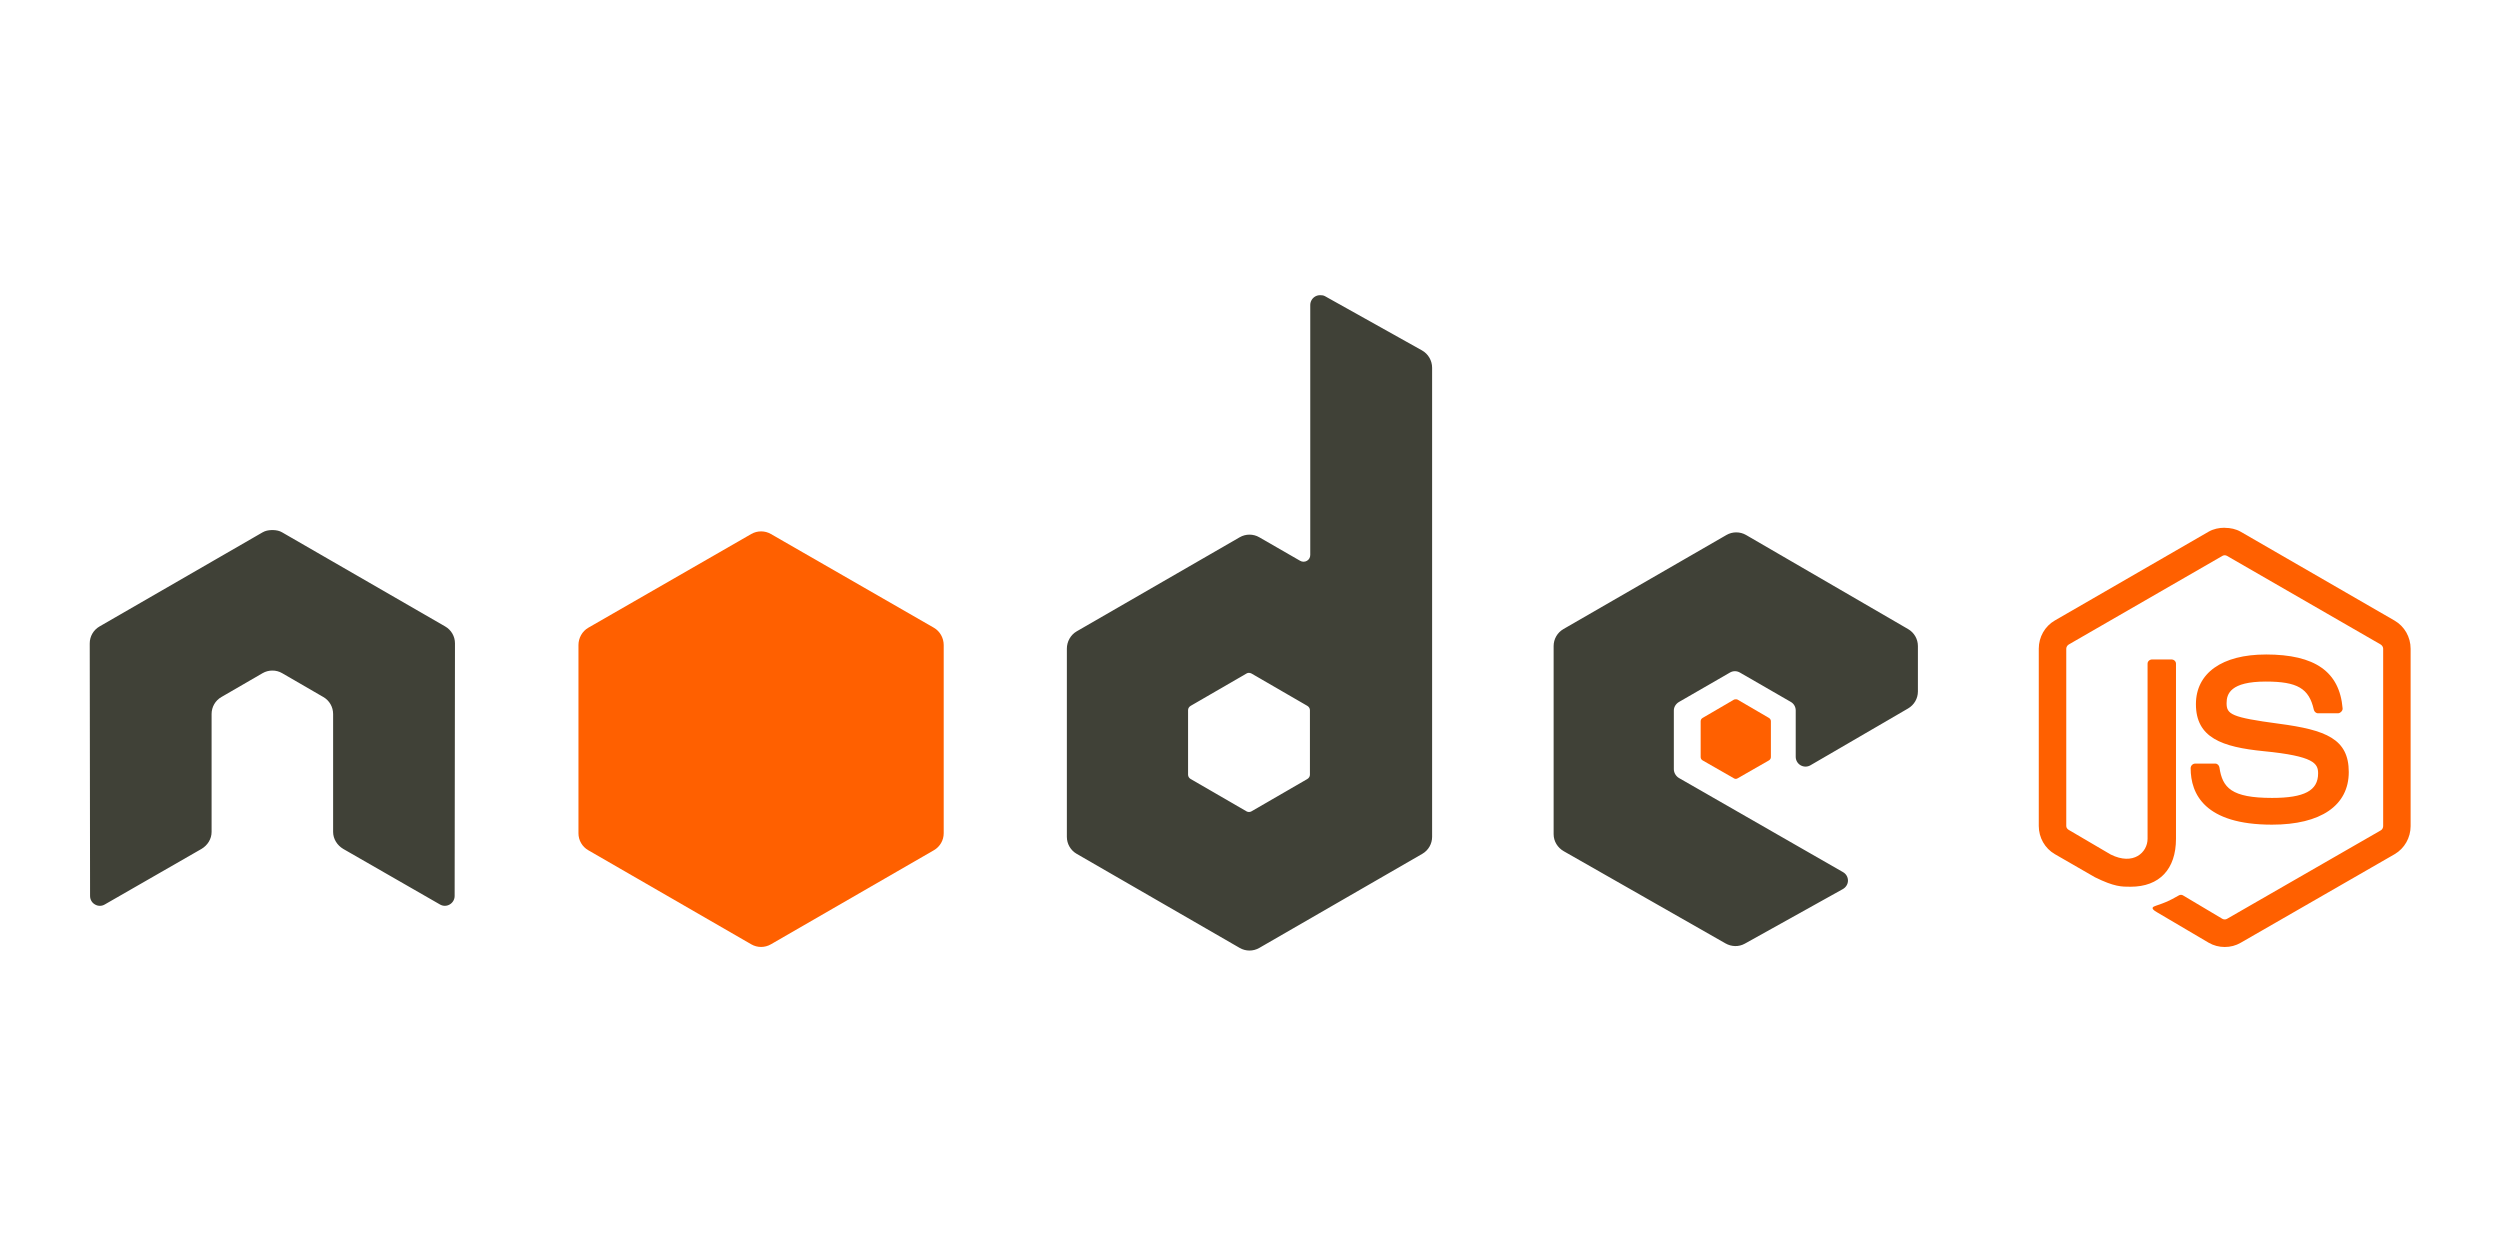
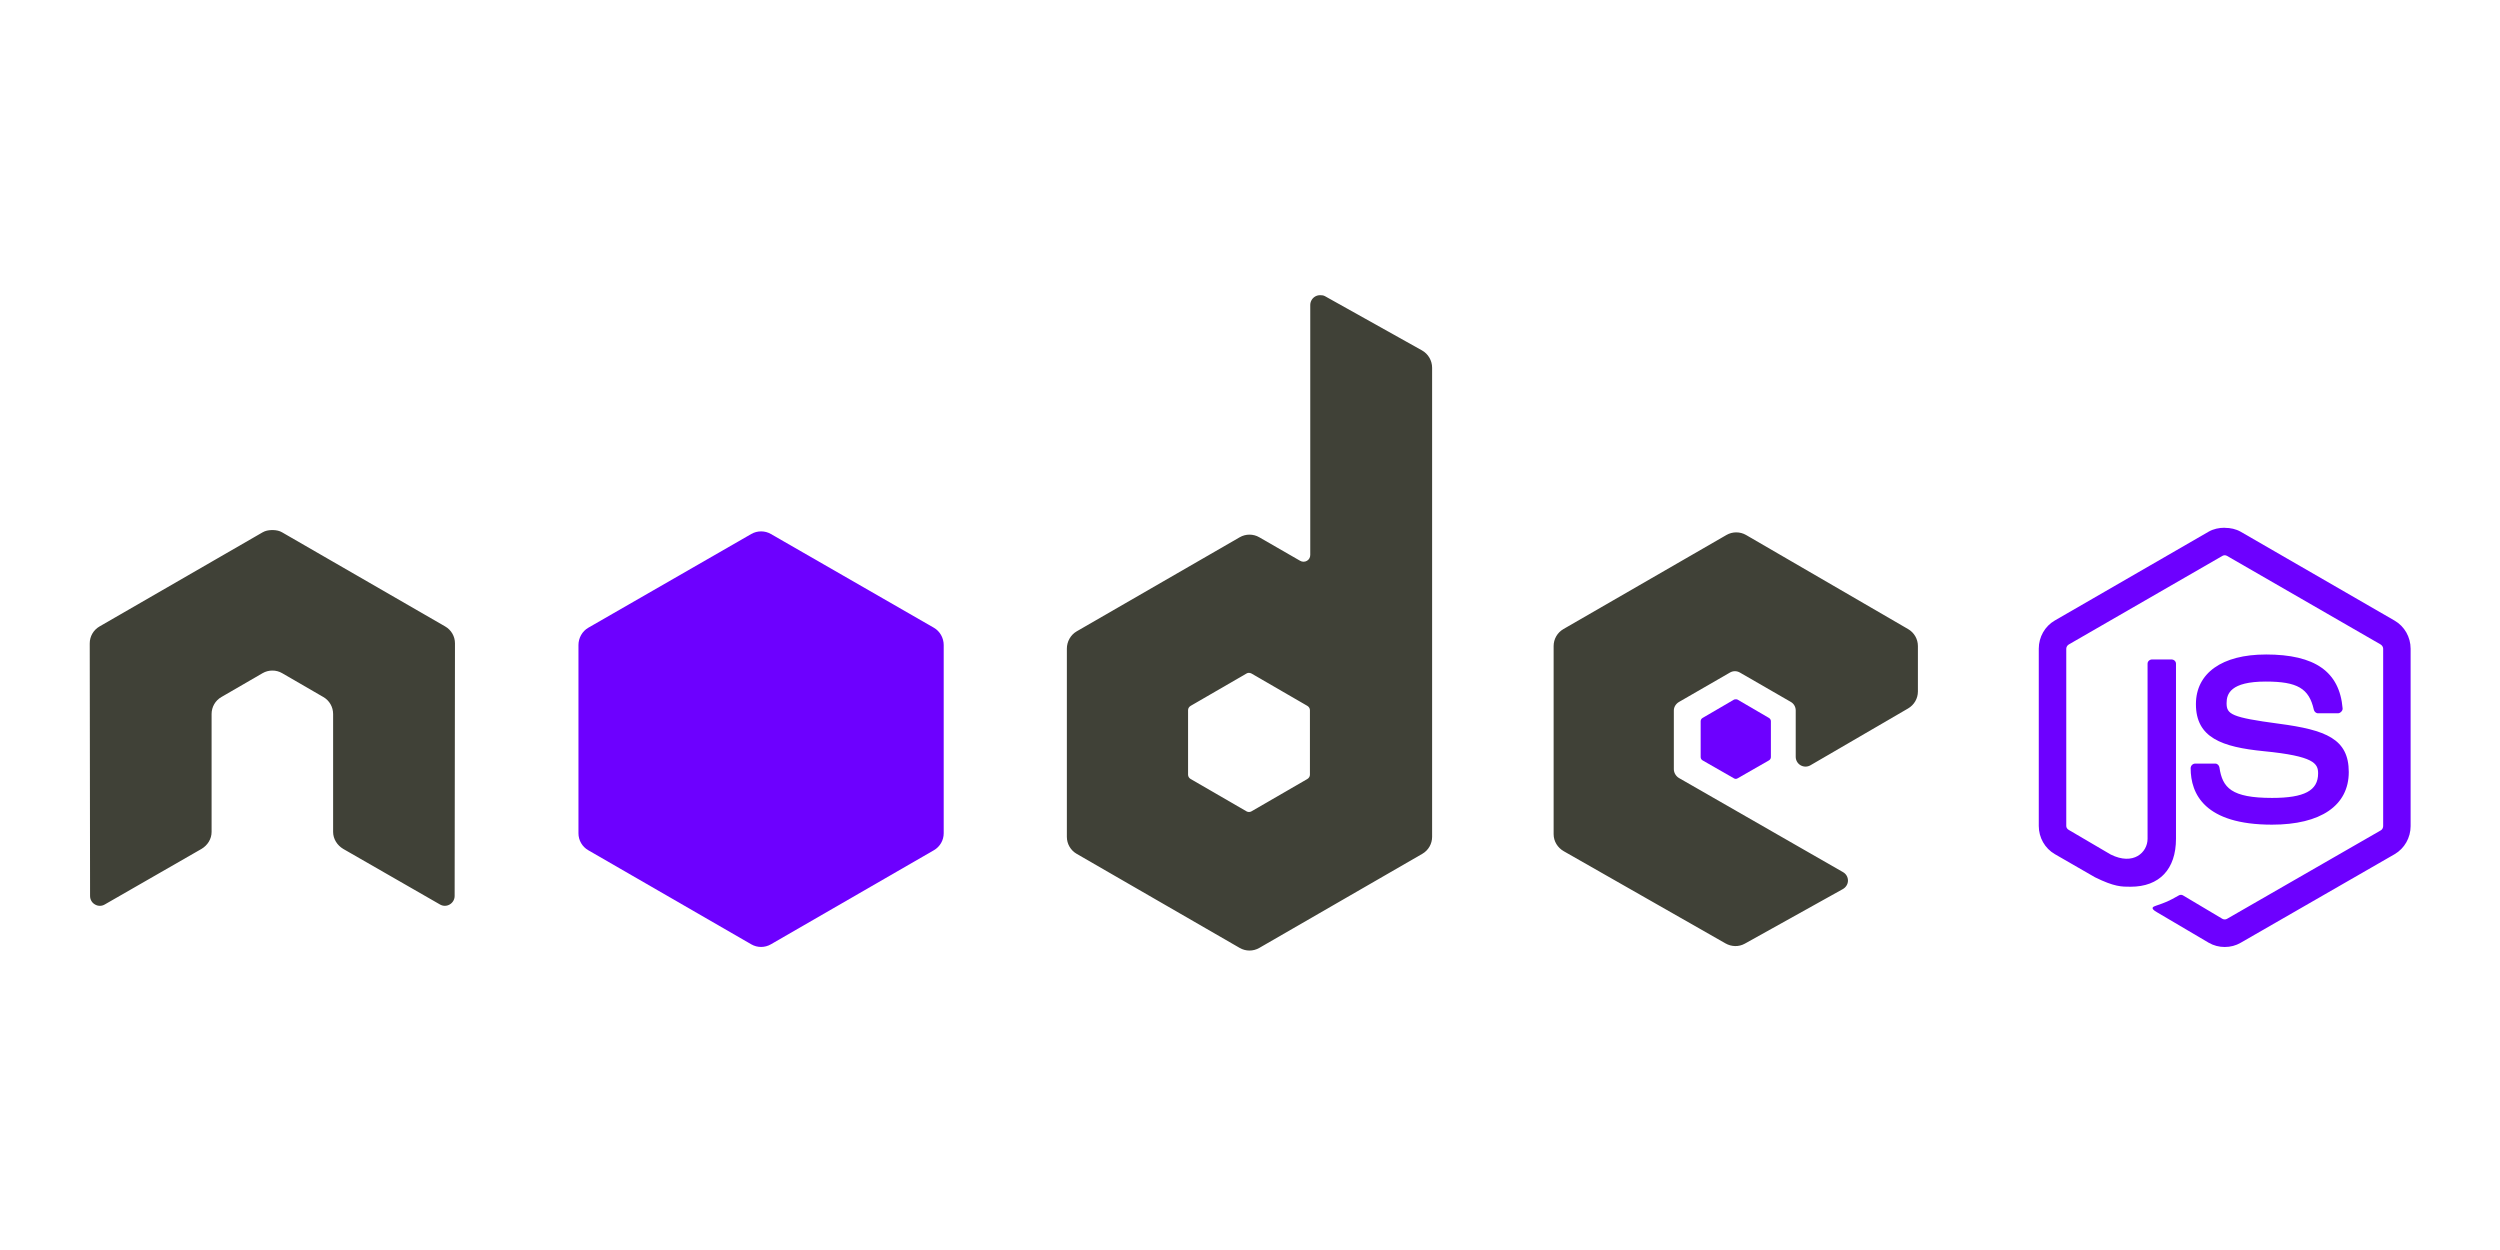
<svg xmlns="http://www.w3.org/2000/svg" width="120" height="60" preserveAspectRatio="xMidYMid">
  <g transform="matrix(.217946 0 0 .217946 4.120542 14.08555)">
-     <path d="M471.05 51.6c-1.245 0-2.455.257-3.526.863l-33.888 19.57c-2.193 1.263-3.526 3.65-3.526 6.188v39.07c0 2.537 1.333 4.92 3.526 6.187l8.85 5.1c4.3 2.12 5.886 2.086 7.843 2.086 6.366 0 10-3.863 10-10.577V81.542c0-.545-.472-.935-1.007-.935h-4.245c-.544 0-1.007.4-1.007.935v38.565c0 2.976-3.1 5.97-8.13 3.454l-9.2-5.396c-.325-.177-.576-.5-.576-.863v-39.07c0-.37.248-.748.576-.935l33.817-19.5c.317-.182.694-.182 1.007 0l33.817 19.5c.322.193.576.553.576.935v39.07c0 .373-.187.755-.504.935l-33.888 19.5c-.3.173-.7.173-1.007 0l-8.706-5.18c-.26-.152-.613-.14-.863 0-2.403 1.362-2.855 1.52-5.108 2.302-.555.193-1.4.494.288 1.44l11.368 6.7c1.082.626 2.288.935 3.526.935 1.255 0 2.443-.3 3.526-.935l33.888-19.5c2.193-1.276 3.526-3.65 3.526-6.187v-39.07c0-2.538-1.333-4.92-3.526-6.188l-33.888-19.57c-1.062-.606-2.28-.863-3.526-.863zm9.066 27.918c-9.65 0-15.397 4.107-15.397 10.936 0 7.4 5.704 9.444 14.966 10.36 11.08 1.085 11.944 2.712 11.944 4.893 0 3.783-3.016 5.396-10.145 5.396-8.956 0-10.925-2.236-11.584-6.7-.078-.478-.446-.863-.935-.863h-4.4a1.03 1.03 0 0 0-1.007 1.007c0 5.703 3.102 12.447 17.916 12.447 10.723 0 16.908-4.2 16.908-11.584 0-7.3-4.996-9.273-15.397-10.65-10.5-1.4-11.512-2.07-11.512-4.533 0-2.032.85-4.75 8.634-4.75 6.953 0 9.523 1.5 10.577 6.188.092.44.48.8.935.8h4.4c.27 0 .532-.166.72-.36.184-.207.314-.44.288-.72-.68-8.074-6.064-11.872-16.908-11.872z" fill="#ff6000" />
+     <path d="M471.05 51.6c-1.245 0-2.455.257-3.526.863l-33.888 19.57c-2.193 1.263-3.526 3.65-3.526 6.188v39.07c0 2.537 1.333 4.92 3.526 6.187l8.85 5.1c4.3 2.12 5.886 2.086 7.843 2.086 6.366 0 10-3.863 10-10.577V81.542c0-.545-.472-.935-1.007-.935h-4.245c-.544 0-1.007.4-1.007.935v38.565c0 2.976-3.1 5.97-8.13 3.454l-9.2-5.396c-.325-.177-.576-.5-.576-.863v-39.07c0-.37.248-.748.576-.935l33.817-19.5c.317-.182.694-.182 1.007 0l33.817 19.5c.322.193.576.553.576.935v39.07c0 .373-.187.755-.504.935l-33.888 19.5c-.3.173-.7.173-1.007 0l-8.706-5.18c-.26-.152-.613-.14-.863 0-2.403 1.362-2.855 1.52-5.108 2.302-.555.193-1.4.494.288 1.44l11.368 6.7c1.082.626 2.288.935 3.526.935 1.255 0 2.443-.3 3.526-.935l33.888-19.5c2.193-1.276 3.526-3.65 3.526-6.187v-39.07c0-2.538-1.333-4.92-3.526-6.188l-33.888-19.57c-1.062-.606-2.28-.863-3.526-.863zm9.066 27.918c-9.65 0-15.397 4.107-15.397 10.936 0 7.4 5.704 9.444 14.966 10.36 11.08 1.085 11.944 2.712 11.944 4.893 0 3.783-3.016 5.396-10.145 5.396-8.956 0-10.925-2.236-11.584-6.7-.078-.478-.446-.863-.935-.863h-4.4a1.03 1.03 0 0 0-1.007 1.007c0 5.703 3.102 12.447 17.916 12.447 10.723 0 16.908-4.2 16.908-11.584 0-7.3-4.996-9.273-15.397-10.65-10.5-1.4-11.512-2.07-11.512-4.533 0-2.032.85-4.75 8.634-4.75 6.953 0 9.523 1.5 10.577 6.188.092.44.48.8.935.8h4.4c.27 0 .532-.166.72-.36.184-.207.314-.44.288-.72-.68-8.074-6.064-11.872-16.908-11.872z" fill="#6D00FF" />
    <path d="M271.82.383a2.18 2.18 0 0 0-1.079.288 2.18 2.18 0 0 0-1.079 1.871v55.042c0 .54-.252 1.024-.72 1.295a1.5 1.5 0 0 1-1.511 0l-8.994-5.18a4.31 4.31 0 0 0-4.317 0L218.218 74.42c-1.342.774-2.16 2.264-2.16 3.813v41.443a4.31 4.31 0 0 0 2.159 3.741l35.903 20.722a4.3 4.3 0 0 0 4.317 0l35.903-20.722a4.31 4.31 0 0 0 2.159-3.741V16.356c0-1.572-.858-3.047-2.23-3.813L272.9.598c-.336-.187-.708-.22-1.08-.216zM40.86 52.115c-.685.028-1.328.147-1.943.504L3.015 73.34a4.3 4.3 0 0 0-2.158 3.741L.93 132.7c0 .774.4 1.492 1.08 1.87.667.4 1.494.4 2.158 0l21.297-12.232c1.35-.8 2.23-2.196 2.23-3.74V92.623c0-1.55.815-2.97 2.16-3.74l9.066-5.252a4.25 4.25 0 0 1 2.158-.576 4.24 4.24 0 0 1 2.159.576L52.3 88.88c1.343.77 2.158 2.192 2.158 3.74v25.974c0 1.546.9 2.95 2.23 3.74l21.297 12.232c.67.4 1.495.4 2.158 0 .66-.38 1.08-1.097 1.08-1.87l.072-55.617a4.28 4.28 0 0 0-2.158-3.741L43.235 52.618c-.607-.356-1.253-.476-1.943-.504h-.43zm322.624.504a4.29 4.29 0 0 0-2.159.576l-35.903 20.722c-1.34.775-2.16 2.192-2.16 3.74V119.1c0 1.558.878 2.97 2.23 3.74l35.615 20.3c1.315.75 2.92.807 4.245.07l21.585-12.016c.685-.38 1.148-1.09 1.15-1.87s-.403-1.482-1.08-1.87l-36.12-20.722c-.676-.386-1.15-1.167-1.15-1.943V91.83c0-.774.48-1.484 1.15-1.87l11.224-6.476c.668-.386 1.488-.386 2.16 0L375.5 89.96a2.15 2.15 0 0 1 1.079 1.87v10.217a2.15 2.15 0 0 0 1.079 1.87c.673.388 1.488.39 2.16 0L401.33 91.4c1.335-.776 2.16-2.197 2.16-3.74v-10a4.32 4.32 0 0 0-2.159-3.741l-35.687-20.722a4.28 4.28 0 0 0-2.159-.576zm-107.35 30.94a1.21 1.21 0 0 1 .576.143l12.303 7.123c.334.193.576.55.576.935v14.246c0 .387-.24.743-.576.935l-12.303 7.123c-.335.19-.744.19-1.08 0l-12.303-7.123c-.335-.193-.576-.55-.576-.935V91.758c0-.386.242-.74.576-.935l12.303-7.122c.168-.097.316-.143.504-.143v-.001z" fill="#404137" />
-     <path d="M148.714 52.402a4.31 4.31 0 0 0-2.16.576l-35.903 20.65c-1.342.774-2.158 2.265-2.158 3.813v41.443a4.3 4.3 0 0 0 2.158 3.74l35.903 20.722a4.3 4.3 0 0 0 4.317 0l35.903-20.722a4.31 4.31 0 0 0 2.159-3.741V77.44c0-1.55-.816-3.04-2.16-3.813l-35.903-20.65a4.27 4.27 0 0 0-2.16-.576zm214.7 36.983c-.143 0-.302 0-.432.07l-6.907 4.03a.84.84 0 0 0-.432.719v7.915c0 .298.173.57.432.72l6.907 3.957a.75.75 0 0 0 .79 0l6.907-3.957c.256-.147.432-.422.432-.72v-7.915c0-.298-.175-.57-.432-.72l-6.907-4.03c-.128-.076-.216-.07-.36-.07z" fill="#ff6000" />
+     <path d="M148.714 52.402a4.31 4.31 0 0 0-2.16.576l-35.903 20.65c-1.342.774-2.158 2.265-2.158 3.813v41.443a4.3 4.3 0 0 0 2.158 3.74l35.903 20.722a4.3 4.3 0 0 0 4.317 0l35.903-20.722a4.31 4.31 0 0 0 2.159-3.741V77.44c0-1.55-.816-3.04-2.16-3.813l-35.903-20.65a4.27 4.27 0 0 0-2.16-.576zm214.7 36.983c-.143 0-.302 0-.432.07l-6.907 4.03a.84.84 0 0 0-.432.719v7.915c0 .298.173.57.432.72l6.907 3.957a.75.75 0 0 0 .79 0l6.907-3.957c.256-.147.432-.422.432-.72v-7.915c0-.298-.175-.57-.432-.72l-6.907-4.03c-.128-.076-.216-.07-.36-.07z" fill="#6D00FF" />
  </g>
</svg>
